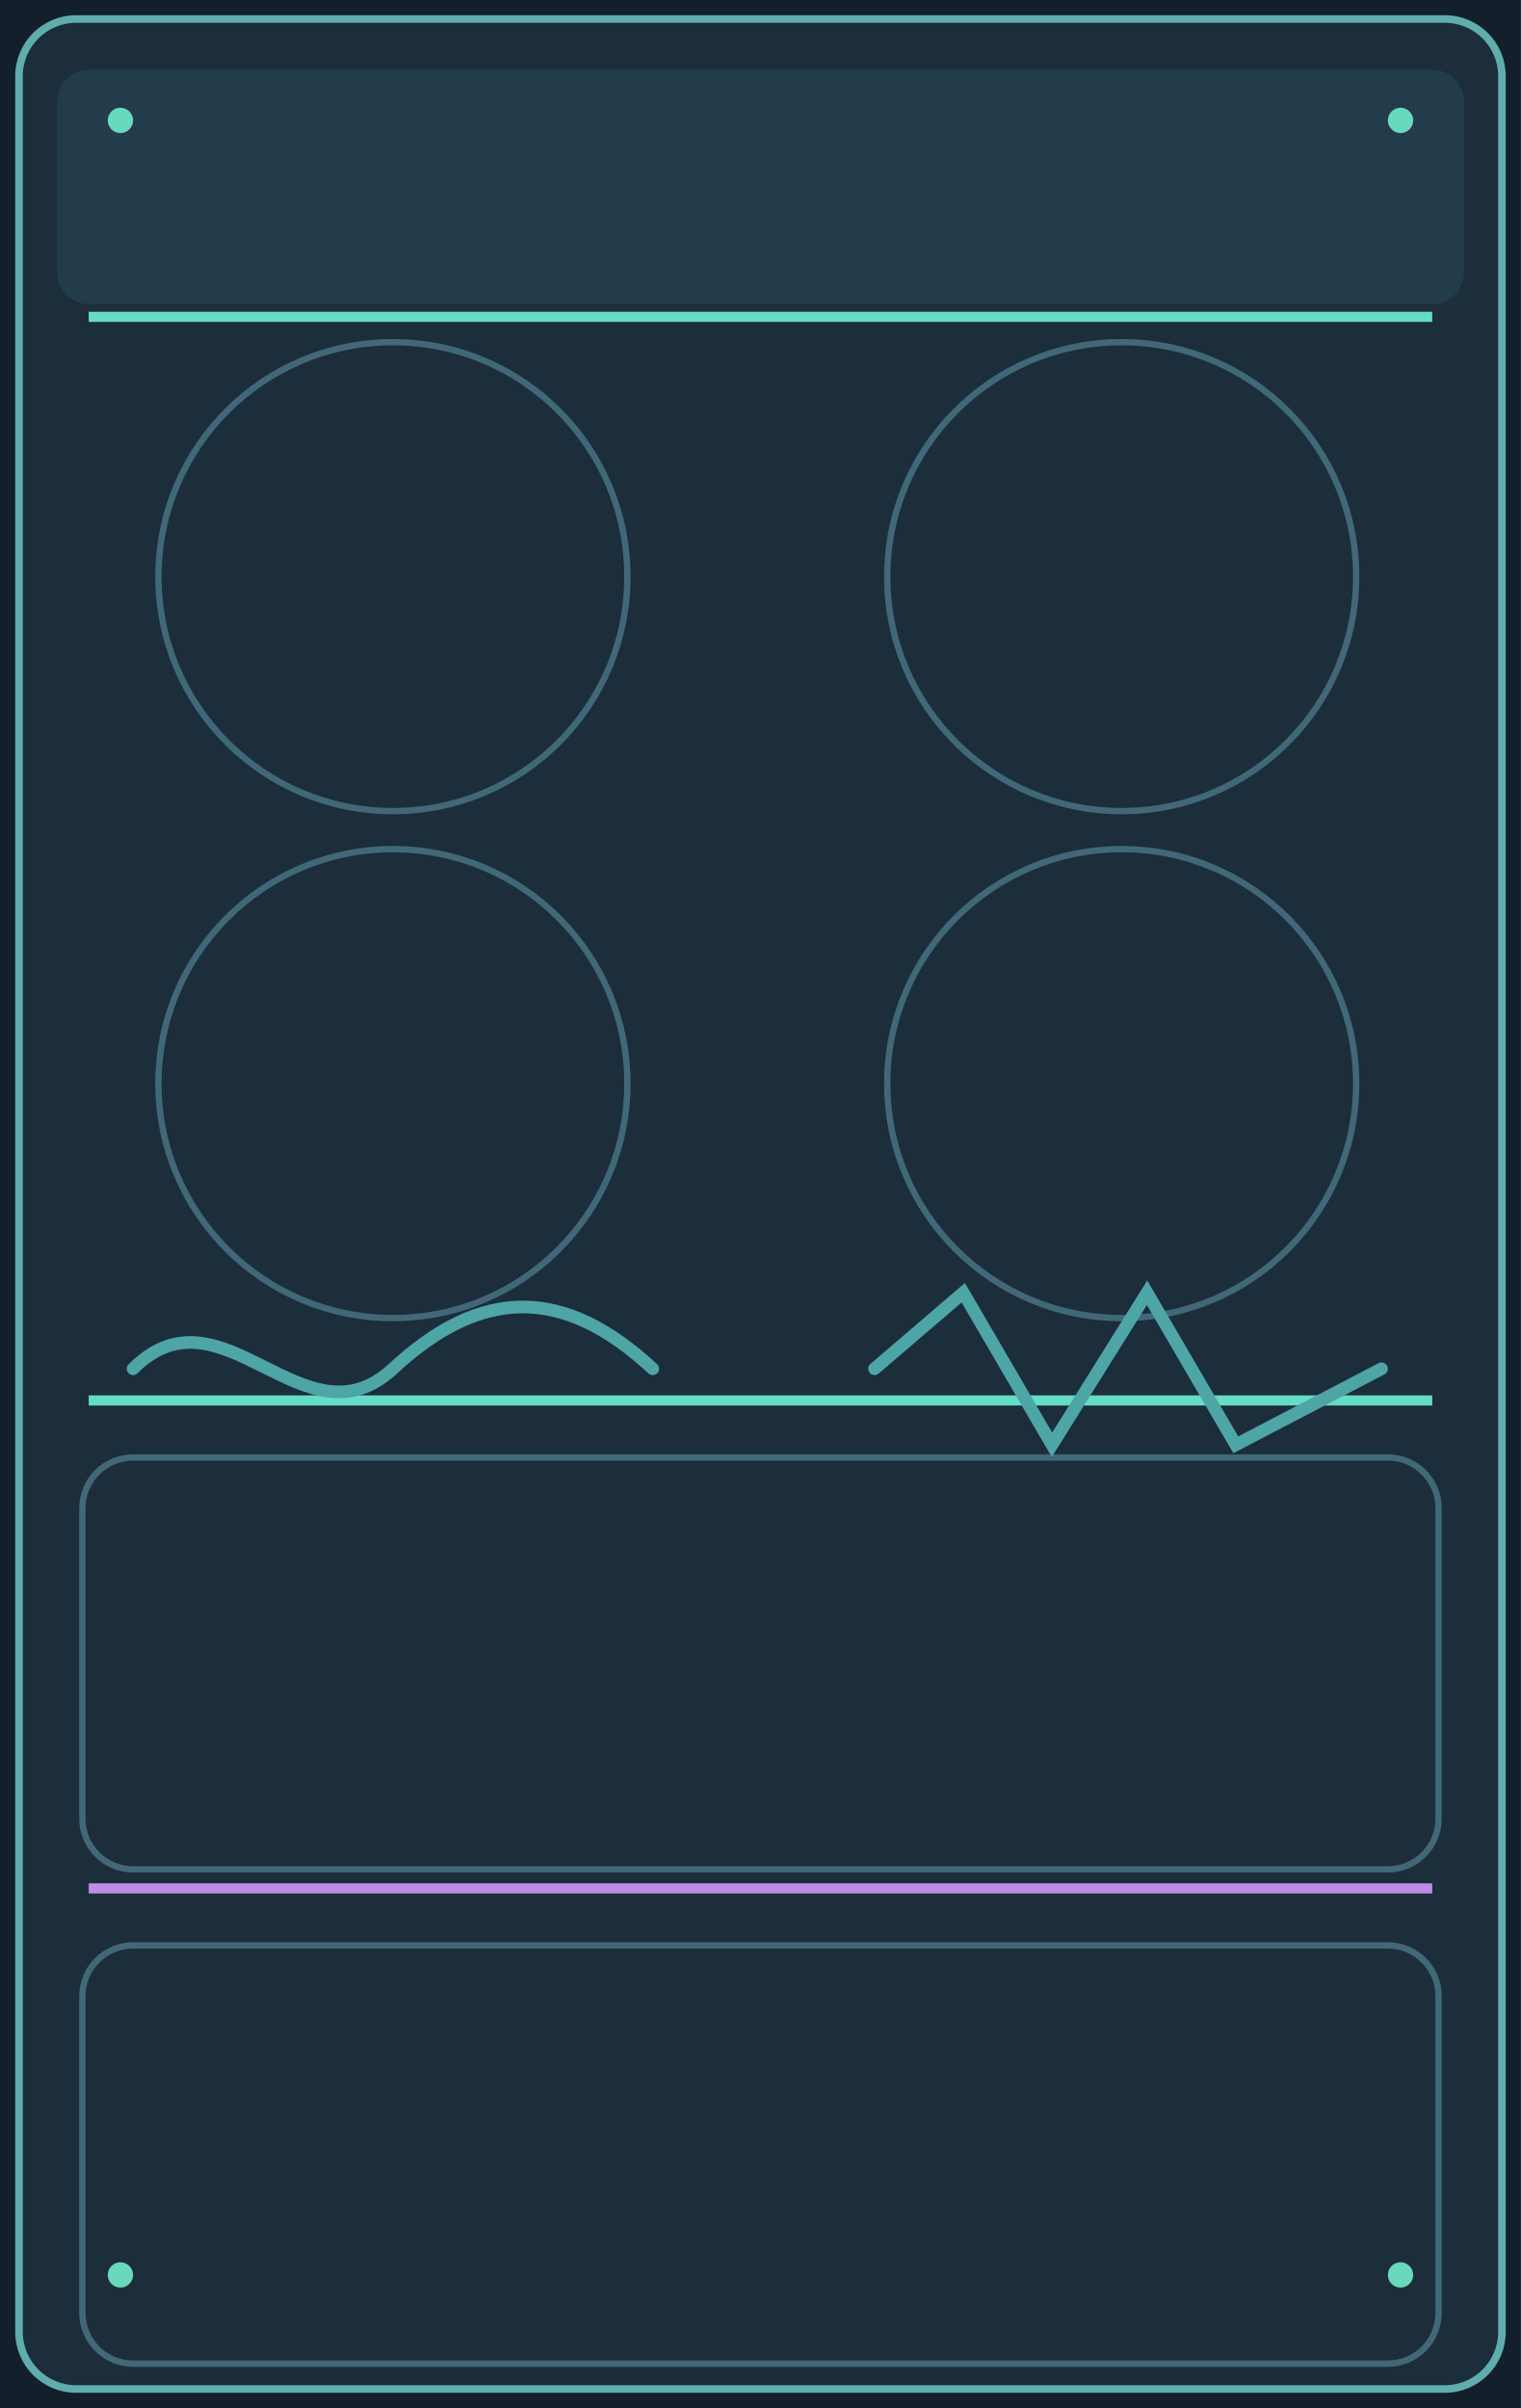
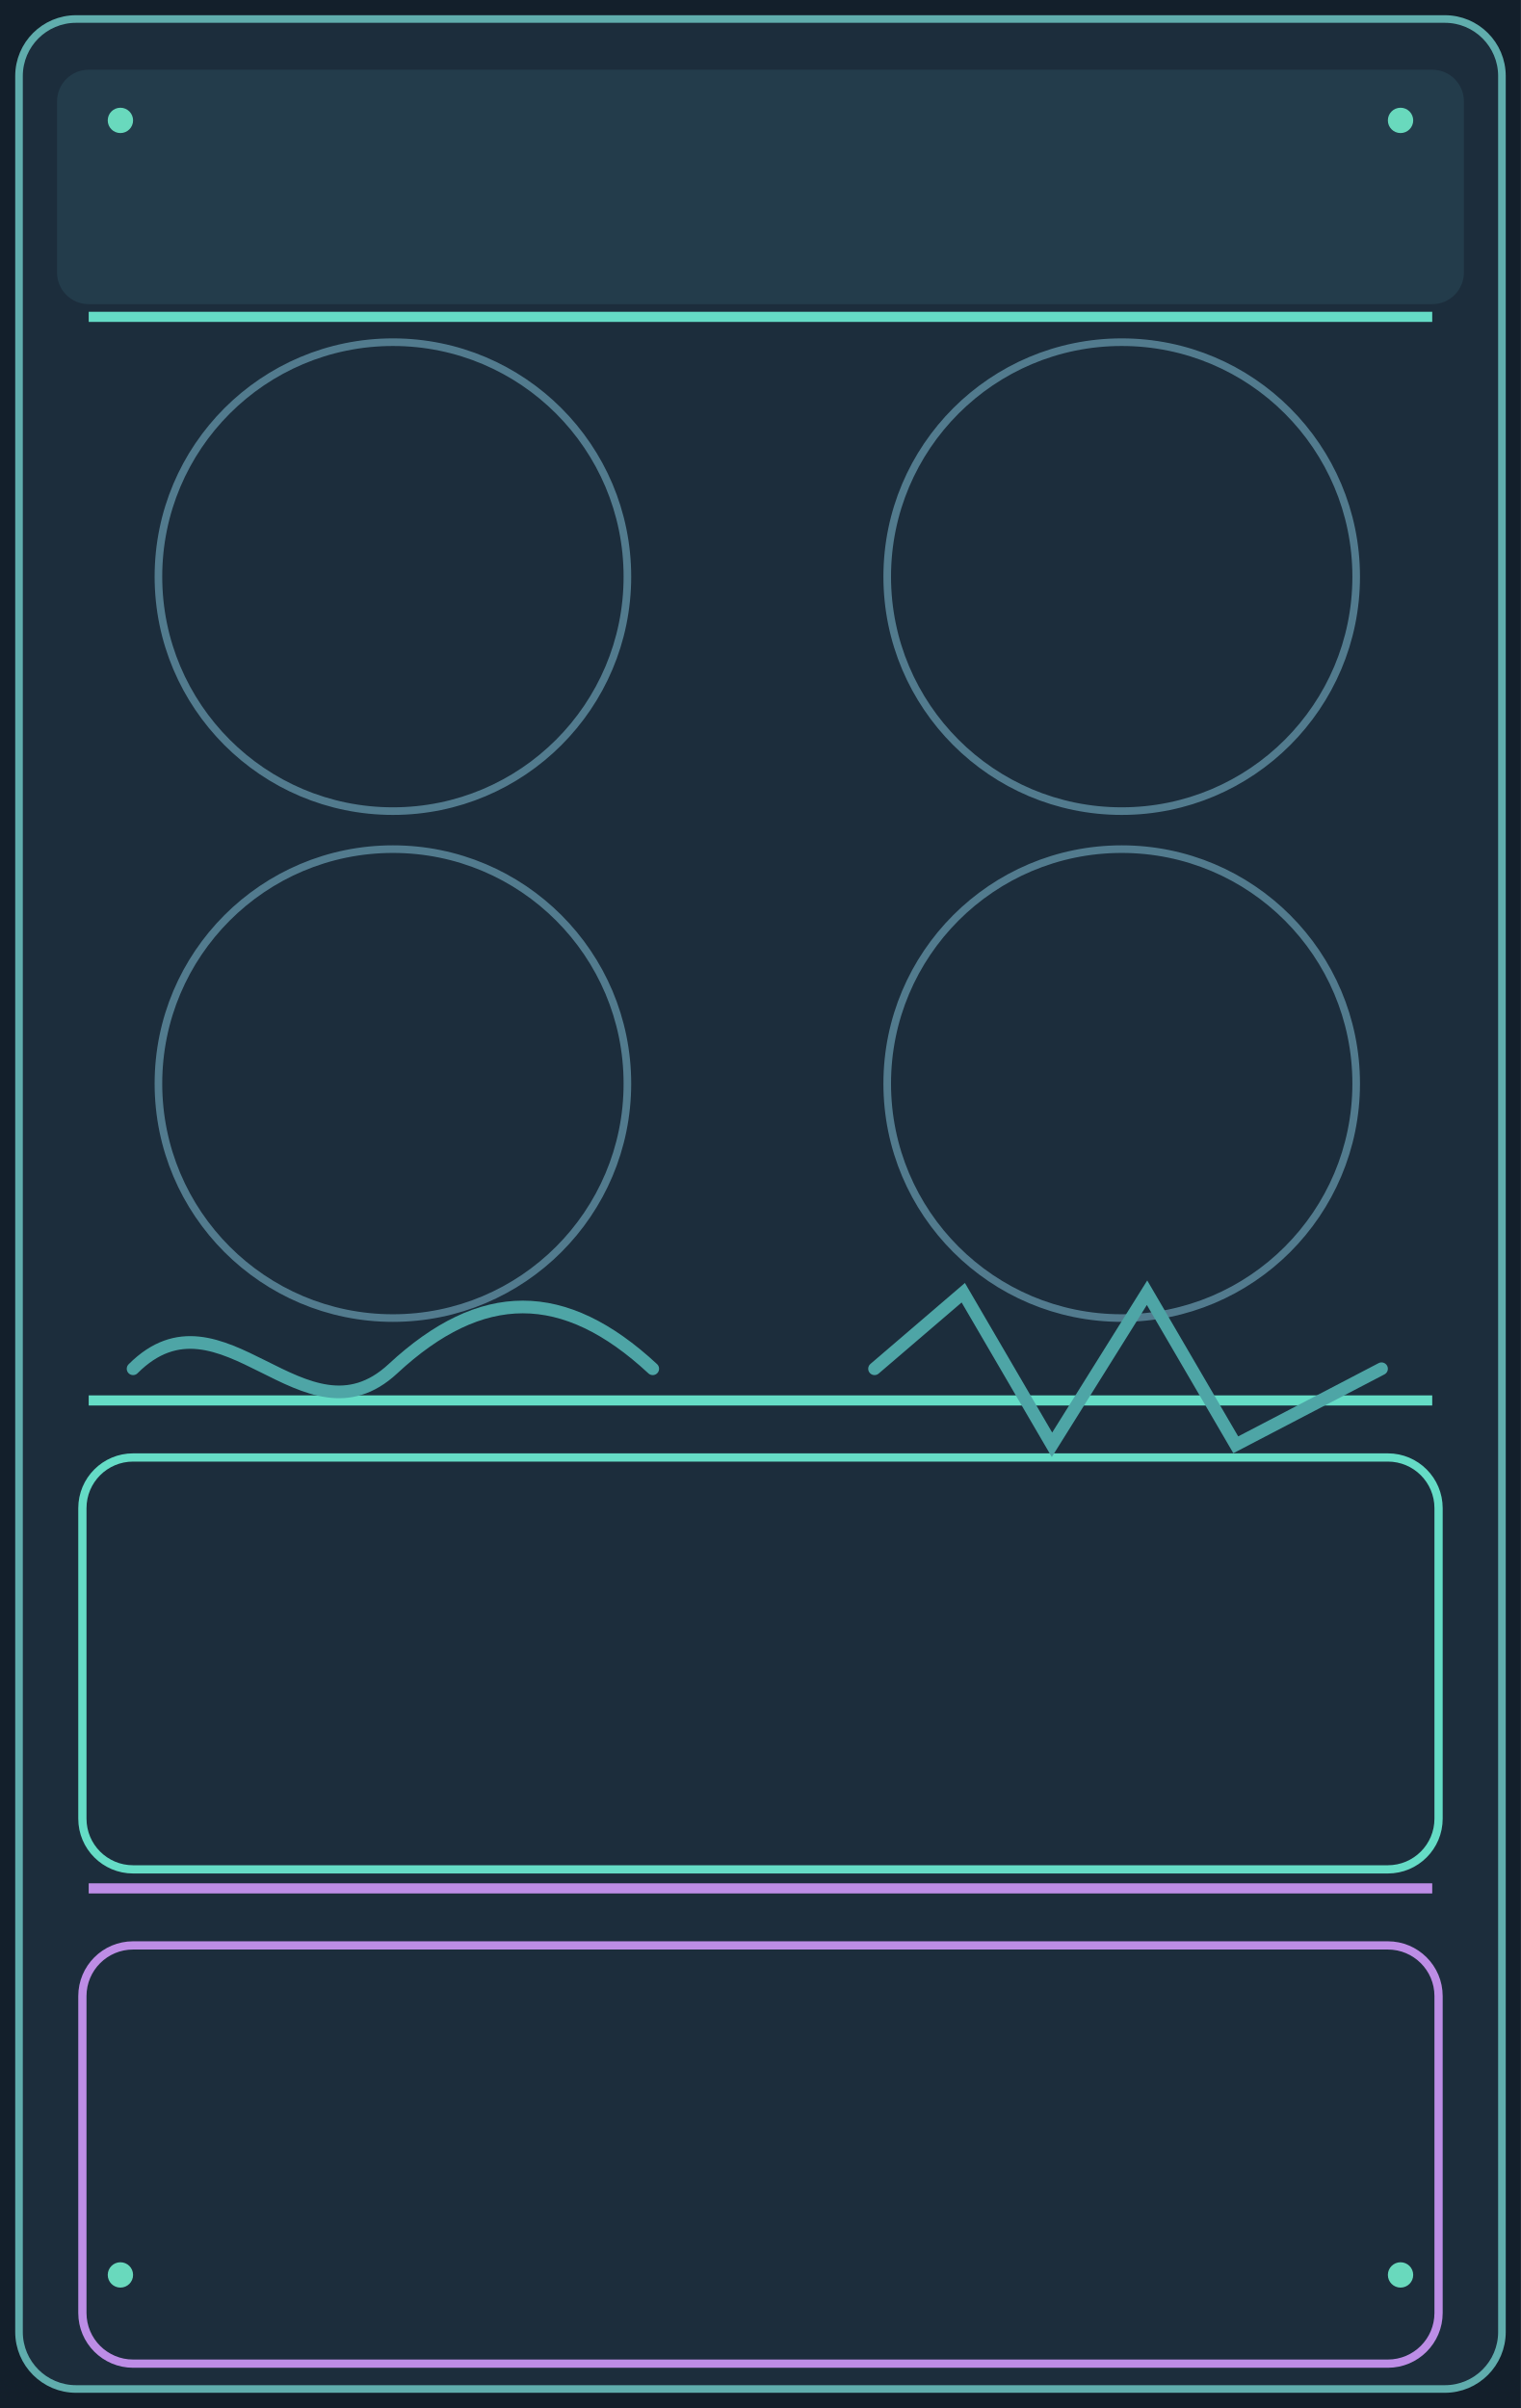
<svg xmlns="http://www.w3.org/2000/svg" width="240" height="380" viewBox="0 0 240 380" version="1.1">
  <rect width="240" height="380" fill="#131f2b" />
  <rect x="3" y="3" width="234" height="374" rx="9" fill="#1c2d3c" stroke="#60adad" stroke-width="1.2" />
  <rect x="9" y="11" width="222" height="37" rx="5" fill="#233c4b" />
  <path d="M14 50 H226" stroke="#65dcc6" stroke-width="1.6" />
  <path d="M14 221 H226" stroke="#65dcc6" stroke-width="1.6" />
  <path d="M14 298 H226" stroke="#bd8de6" stroke-width="1.6" />
-   <g fill="none" stroke="#406879" stroke-width="1">
+   <g fill="none" stroke="#527B8E" stroke-width="1.2">
    <circle cx="62" cy="91" r="37" />
    <circle cx="177" cy="91" r="37" />
    <circle cx="62" cy="171" r="37" />
    <circle cx="177" cy="171" r="37" />
-     <rect x="13" y="230" width="214" height="65" rx="8" />
-     <rect x="13" y="307" width="214" height="66" rx="8" />
  </g>
+   <rect x="13" y="230" width="214" height="65" rx="8" fill="none" stroke="#65DCC6" stroke-width="1.3" />
+   <rect x="13" y="307" width="214" height="66" rx="8" fill="none" stroke="#BD8DE6" stroke-width="1.3" />
  <g fill="none" stroke="#4ea5a6" stroke-width="2" stroke-linecap="round">
    <path d="M21 216 C35 202 48 229 62 216 S89 203 103 216" />
    <path d="M138 216 L152 204 L166 228 L181 204 L195 228 L218 216" />
  </g>
  <g fill="#69d9bd">
    <circle cx="19" cy="19" r="2" />
    <circle cx="221" cy="19" r="2" />
    <circle cx="19" cy="359" r="2" />
    <circle cx="221" cy="359" r="2" />
  </g>
</svg>
